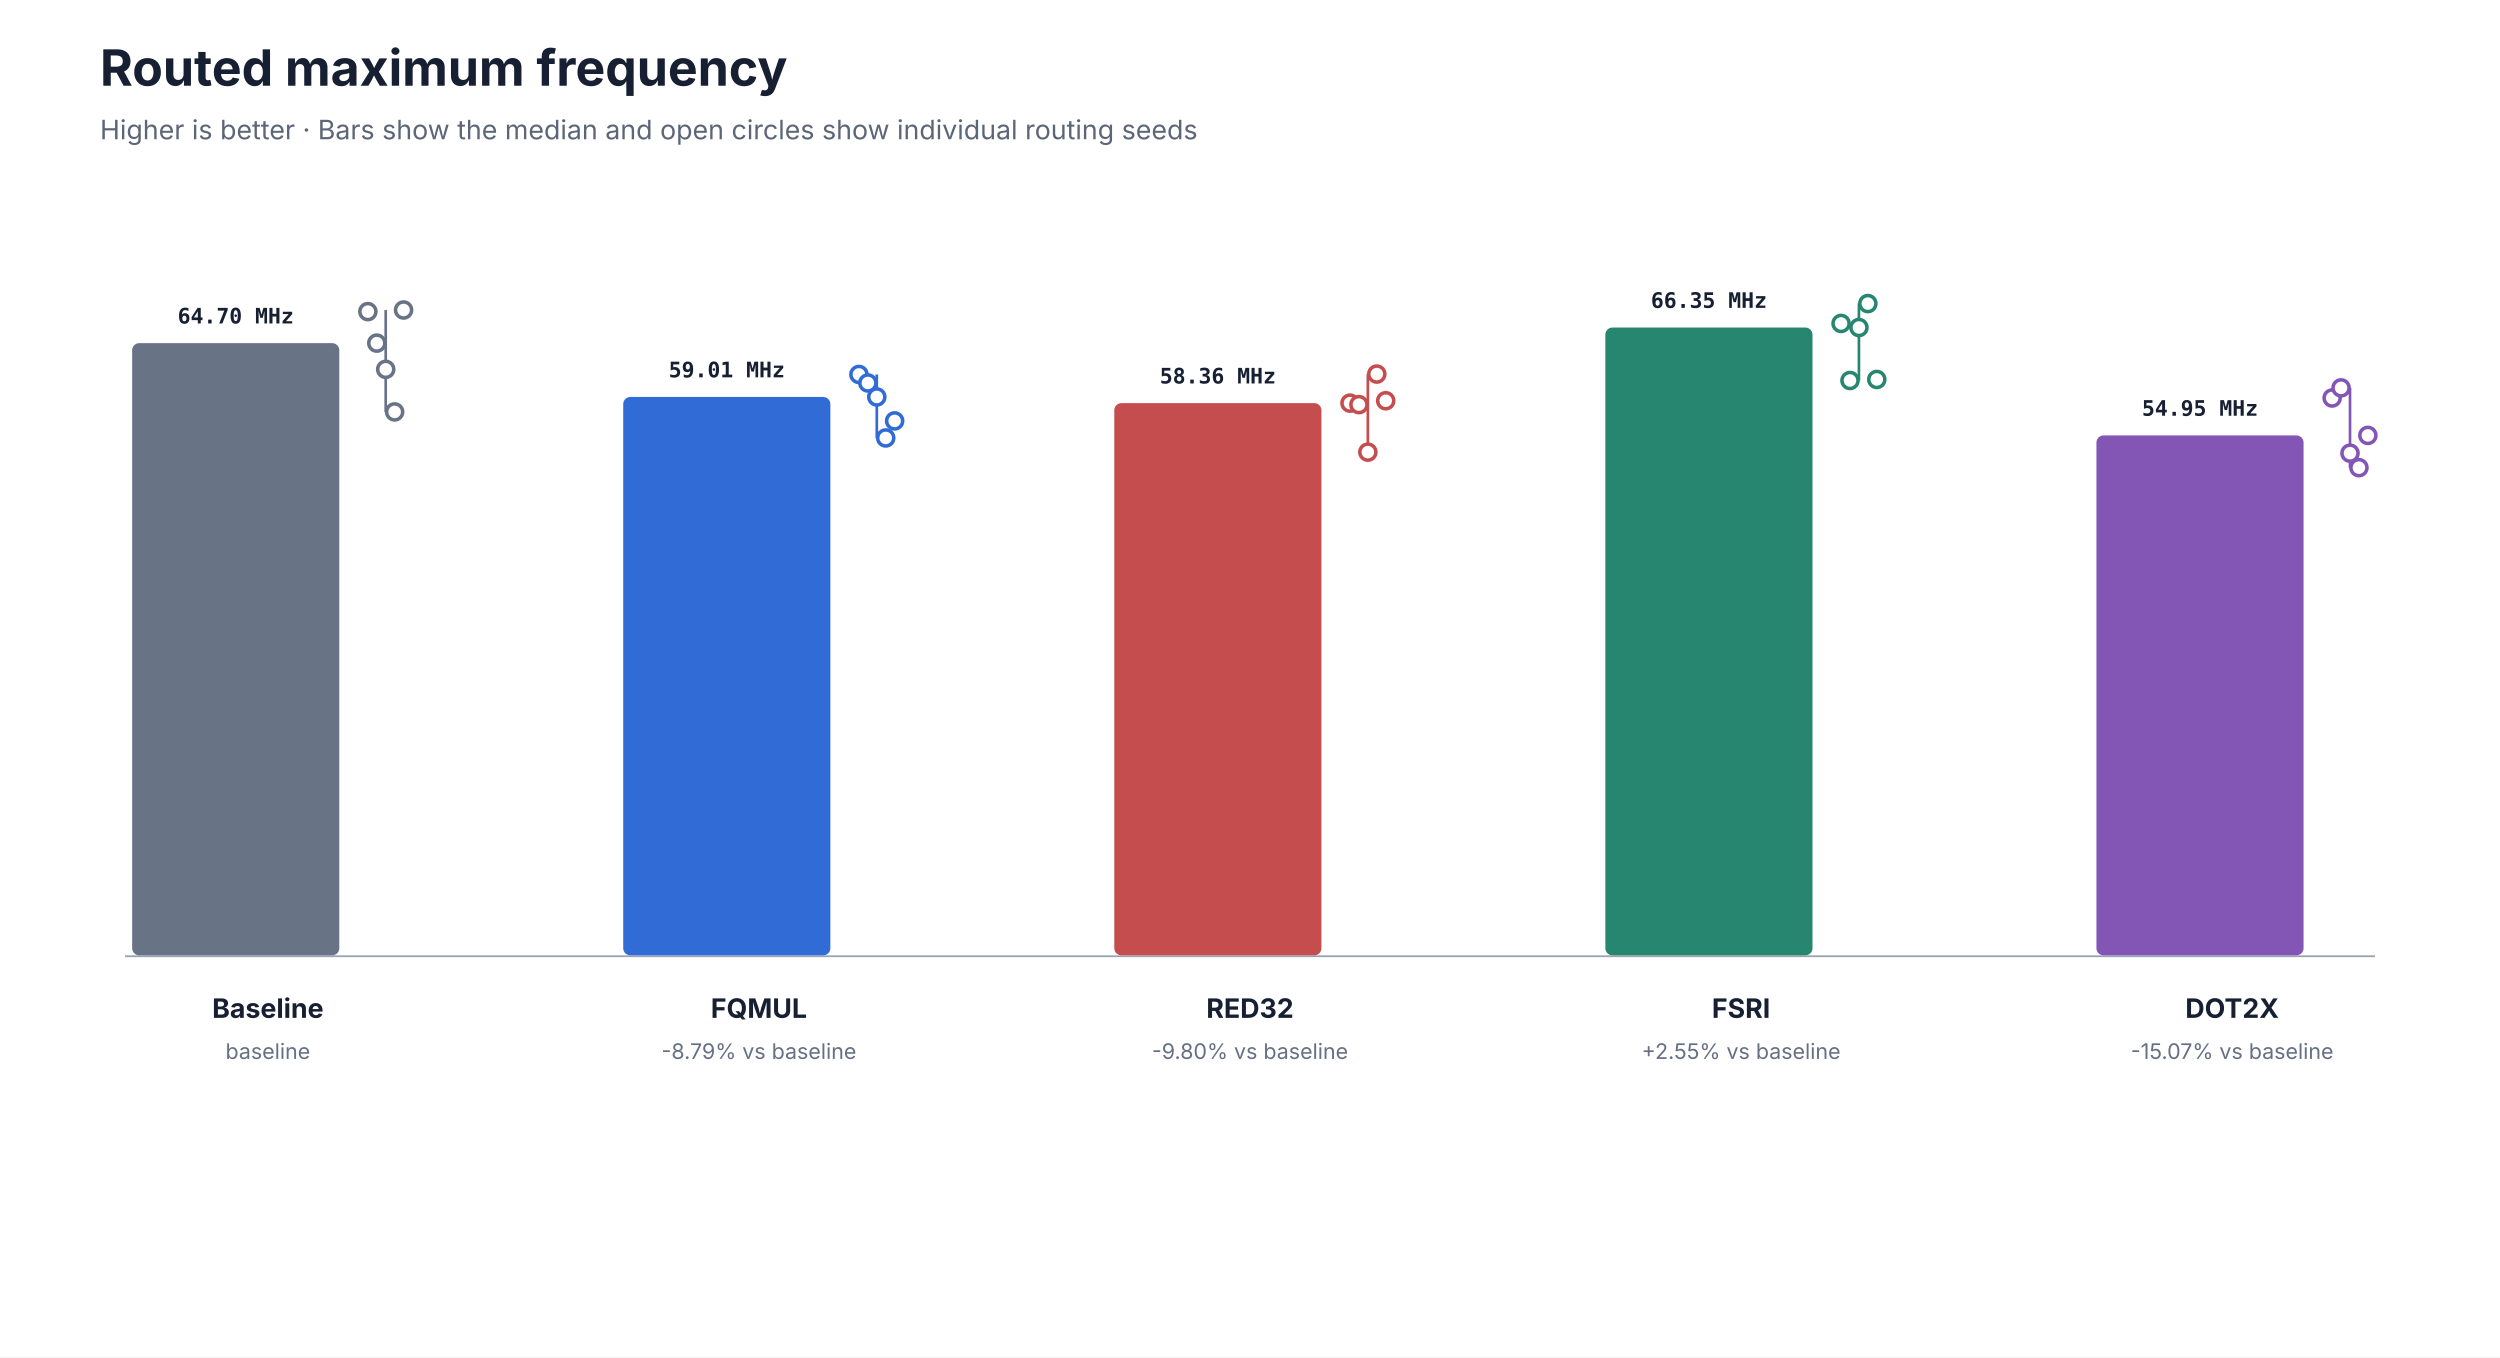
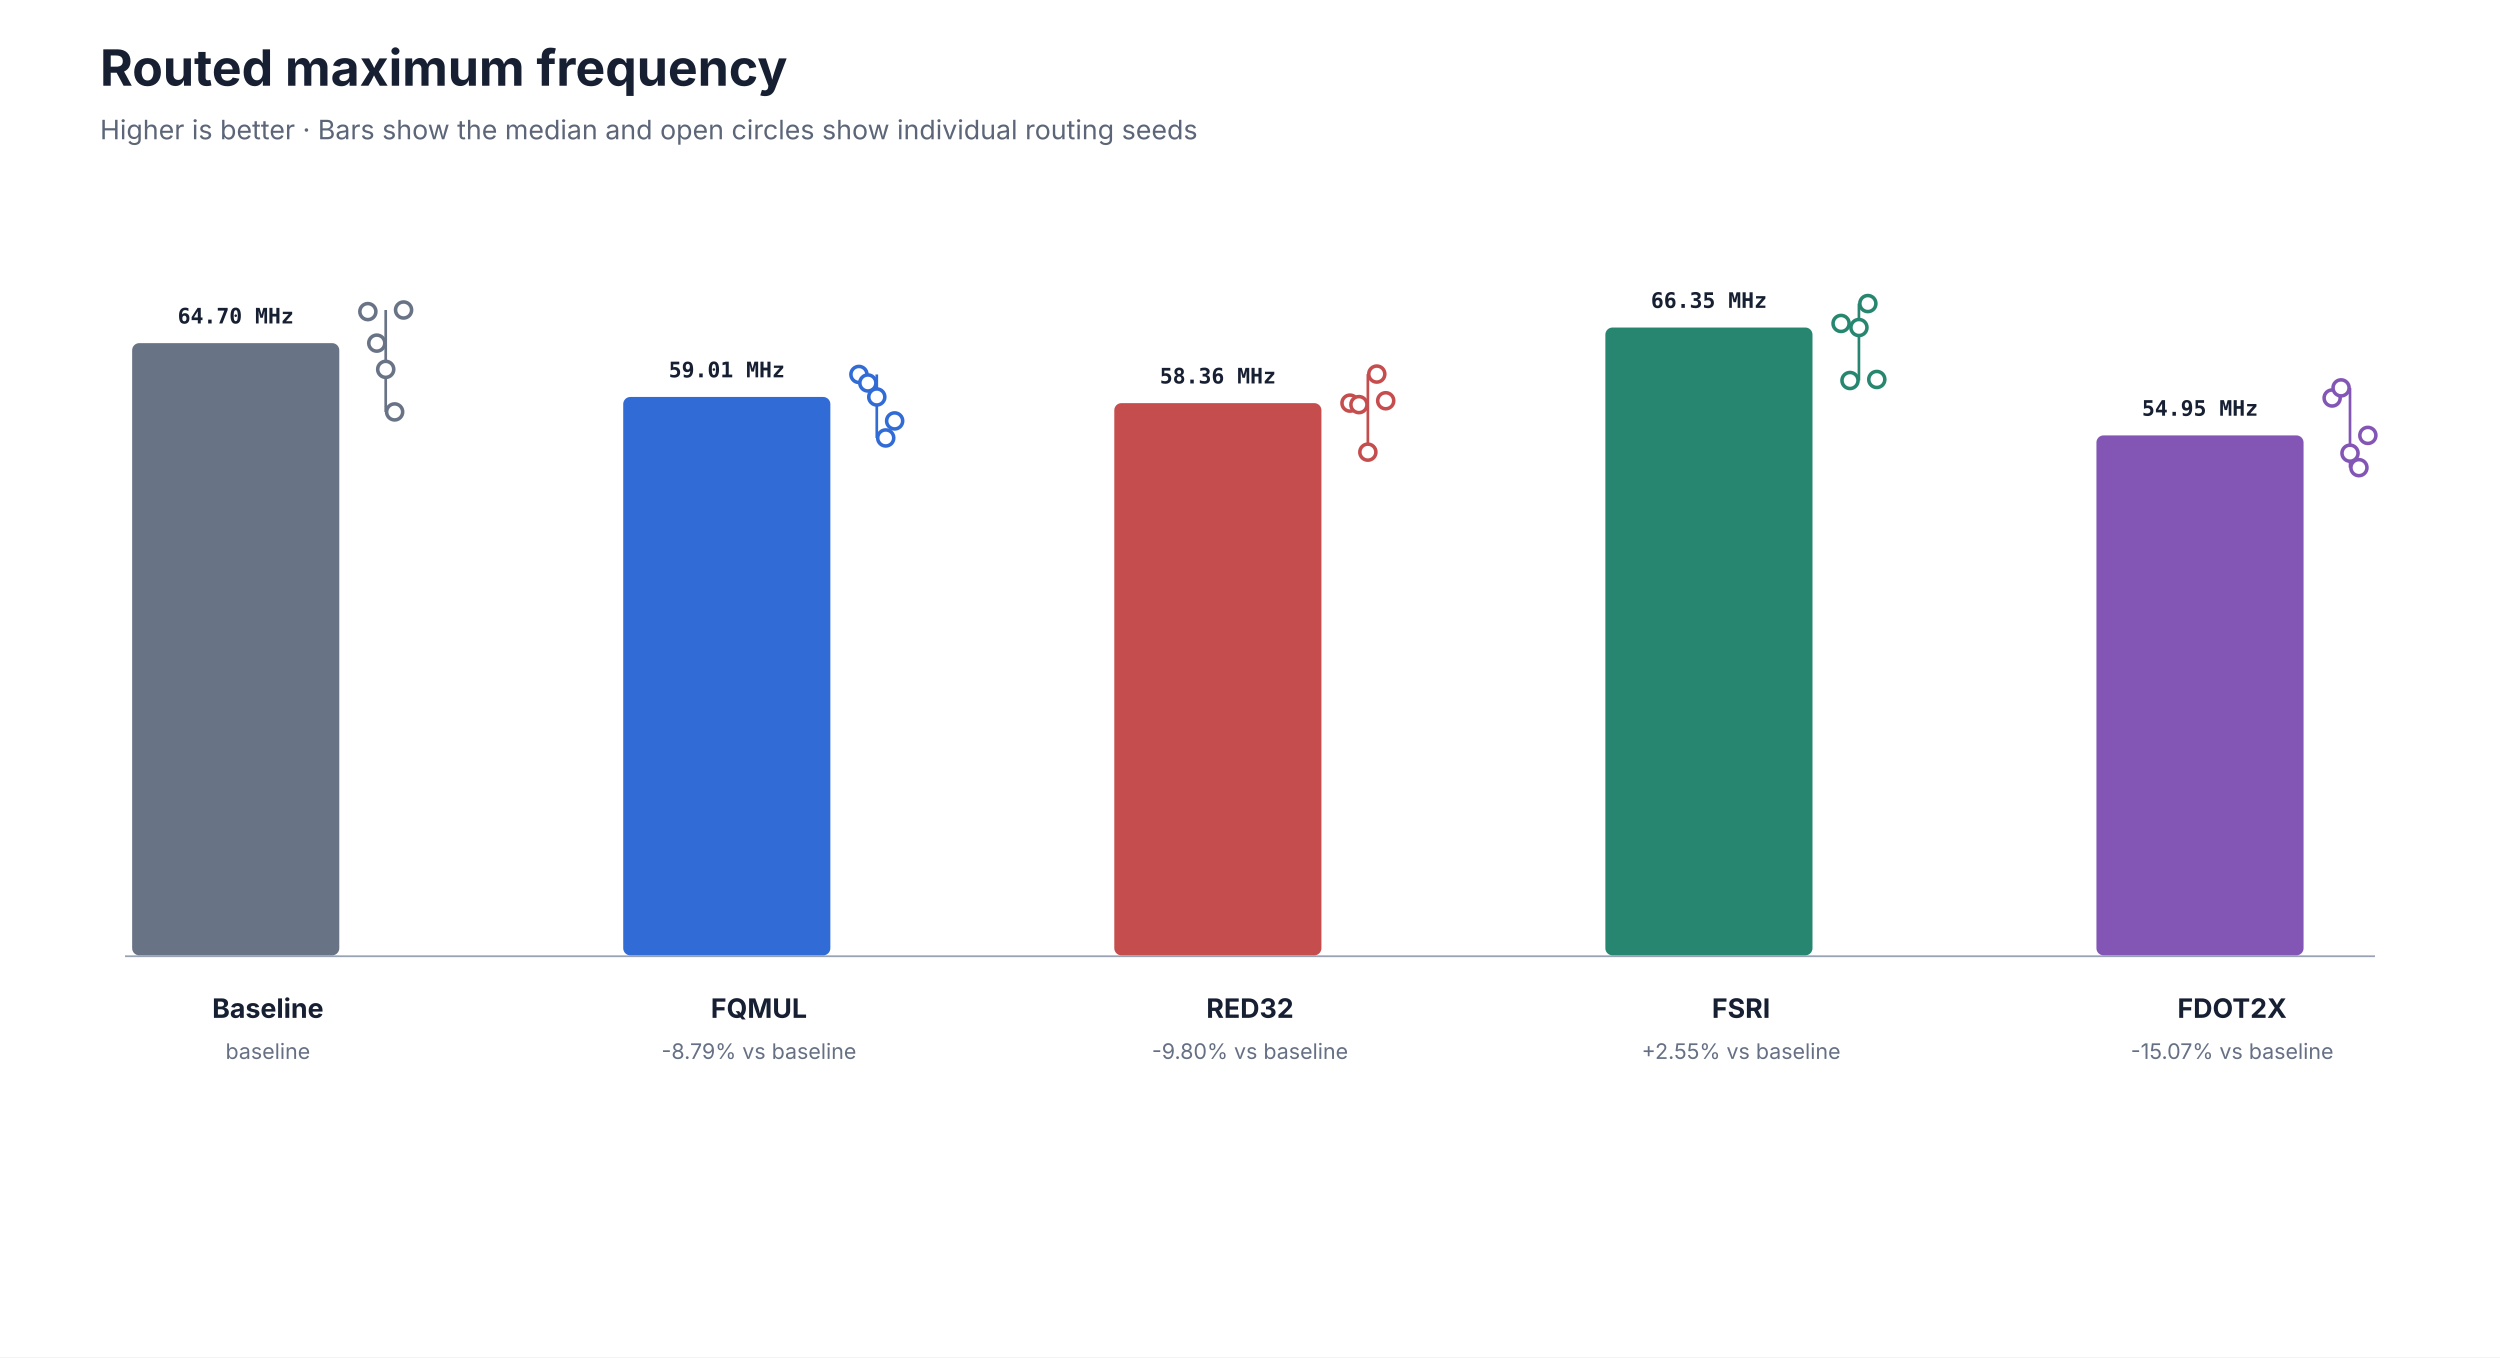
<svg xmlns="http://www.w3.org/2000/svg" width="1400" height="760" viewBox="0 0 1400 760" role="img" aria-labelledby="title desc">
  <rect width="1400" height="760" fill="white" />
  <style>text{font-family:system-ui,-apple-system,BlinkMacSystemFont,"Segoe UI",sans-serif;fill:#172033}.title{font-size:28px;font-weight:700}.subtitle{font-size:15px;fill:#5c6678}.variant{font-size:15px;font-weight:650}.group{font-size:17px;font-weight:650}.value{font-family:ui-monospace,"SFMono-Regular",Consolas,monospace;font-size:12px;font-weight:650}.change{font-size:12px;fill:#667085}.pending{font-size:12px;font-weight:650;fill:#8992a3;letter-spacing:.04em}.note{font-size:13px;fill:#667085}</style>
  <text x="56" y="48" class="title">Routed maximum frequency</text>
  <text x="56" y="78" class="subtitle">Higher is better · Bars show the median and open circles show individual routing seeds</text>
  <path d="M70 535.5H1330" stroke="#98a2b3" stroke-width="1" />
  <rect x="74.00" y="192.15" width="116" height="342.85" rx="4" fill="#687386" />
  <text x="132.00" y="181.15" text-anchor="middle" class="value">64.70 MHz</text>
  <path d="M216 173.60V230.67" stroke="#687386" stroke-width="1.5" />
  <circle cx="206" cy="174.50" r="4.5" fill="white" stroke="#687386" stroke-width="2" />
  <circle cx="211" cy="192.15" r="4.5" fill="white" stroke="#687386" stroke-width="2" />
  <circle cx="216" cy="206.83" r="4.5" fill="white" stroke="#687386" stroke-width="2" />
  <circle cx="221" cy="230.67" r="4.5" fill="white" stroke="#687386" stroke-width="2" />
  <circle cx="226" cy="173.60" r="4.5" fill="white" stroke="#687386" stroke-width="2" />
  <text x="150" y="570" text-anchor="middle" class="variant">Baseline</text>
  <text x="150" y="593" text-anchor="middle" class="change">baseline</text>
  <rect x="349.00" y="222.30" width="116" height="312.70" rx="4" fill="#316bd6" />
  <text x="407.00" y="211.30" text-anchor="middle" class="value">59.01 MHz</text>
  <path d="M491 209.69V245.25" stroke="#316bd6" stroke-width="1.5" />
  <circle cx="481" cy="209.69" r="4.5" fill="white" stroke="#316bd6" stroke-width="2" />
  <circle cx="486" cy="214.46" r="4.5" fill="white" stroke="#316bd6" stroke-width="2" />
  <circle cx="491" cy="222.30" r="4.5" fill="white" stroke="#316bd6" stroke-width="2" />
  <circle cx="496" cy="245.25" r="4.5" fill="white" stroke="#316bd6" stroke-width="2" />
  <circle cx="501" cy="235.71" r="4.5" fill="white" stroke="#316bd6" stroke-width="2" />
  <text x="425" y="570" text-anchor="middle" class="variant">FQMUL</text>
  <text x="425" y="593" text-anchor="middle" class="change">-8.79% vs baseline</text>
  <rect x="624.00" y="225.75" width="116" height="309.25" rx="4" fill="#c64d4d" />
  <text x="682.00" y="214.75" text-anchor="middle" class="value">58.36 MHz</text>
  <path d="M766 209.48V253.20" stroke="#c64d4d" stroke-width="1.5" />
  <circle cx="756" cy="225.75" r="4.5" fill="white" stroke="#c64d4d" stroke-width="2" />
  <circle cx="761" cy="226.59" r="4.5" fill="white" stroke="#c64d4d" stroke-width="2" />
  <circle cx="766" cy="253.20" r="4.5" fill="white" stroke="#c64d4d" stroke-width="2" />
  <circle cx="771" cy="209.48" r="4.5" fill="white" stroke="#c64d4d" stroke-width="2" />
  <circle cx="776" cy="224.42" r="4.5" fill="white" stroke="#c64d4d" stroke-width="2" />
  <text x="700" y="570" text-anchor="middle" class="variant">RED32</text>
  <text x="700" y="593" text-anchor="middle" class="change">-9.80% vs baseline</text>
  <rect x="899.00" y="183.41" width="116" height="351.59" rx="4" fill="#27866f" />
  <text x="957.00" y="172.41" text-anchor="middle" class="value">66.35 MHz</text>
  <path d="M1041 170.00V213.08" stroke="#27866f" stroke-width="1.5" />
  <circle cx="1031" cy="181.13" r="4.5" fill="white" stroke="#27866f" stroke-width="2" />
  <circle cx="1036" cy="213.08" r="4.5" fill="white" stroke="#27866f" stroke-width="2" />
  <circle cx="1041" cy="183.41" r="4.5" fill="white" stroke="#27866f" stroke-width="2" />
  <circle cx="1046" cy="170.00" r="4.5" fill="white" stroke="#27866f" stroke-width="2" />
  <circle cx="1051" cy="212.50" r="4.5" fill="white" stroke="#27866f" stroke-width="2" />
  <text x="975" y="570" text-anchor="middle" class="variant">FSRI</text>
  <text x="975" y="593" text-anchor="middle" class="change">+2.55% vs baseline</text>
  <rect x="1174.00" y="243.82" width="116" height="291.18" rx="4" fill="#8356b6" />
  <text x="1232.00" y="232.82" text-anchor="middle" class="value">54.95 MHz</text>
  <path d="M1316 217.21V261.89" stroke="#8356b6" stroke-width="1.5" />
  <circle cx="1306" cy="222.88" r="4.5" fill="white" stroke="#8356b6" stroke-width="2" />
  <circle cx="1311" cy="217.21" r="4.5" fill="white" stroke="#8356b6" stroke-width="2" />
  <circle cx="1316" cy="253.78" r="4.5" fill="white" stroke="#8356b6" stroke-width="2" />
  <circle cx="1321" cy="261.89" r="4.5" fill="white" stroke="#8356b6" stroke-width="2" />
  <circle cx="1326" cy="243.82" r="4.5" fill="white" stroke="#8356b6" stroke-width="2" />
-   <text x="1250" y="570" text-anchor="middle" class="variant">DOT2X</text>
+   <text x="1250" y="570" text-anchor="middle" class="variant">FDOT2X</text>
  <text x="1250" y="593" text-anchor="middle" class="change">-15.07% vs baseline</text>
</svg>
